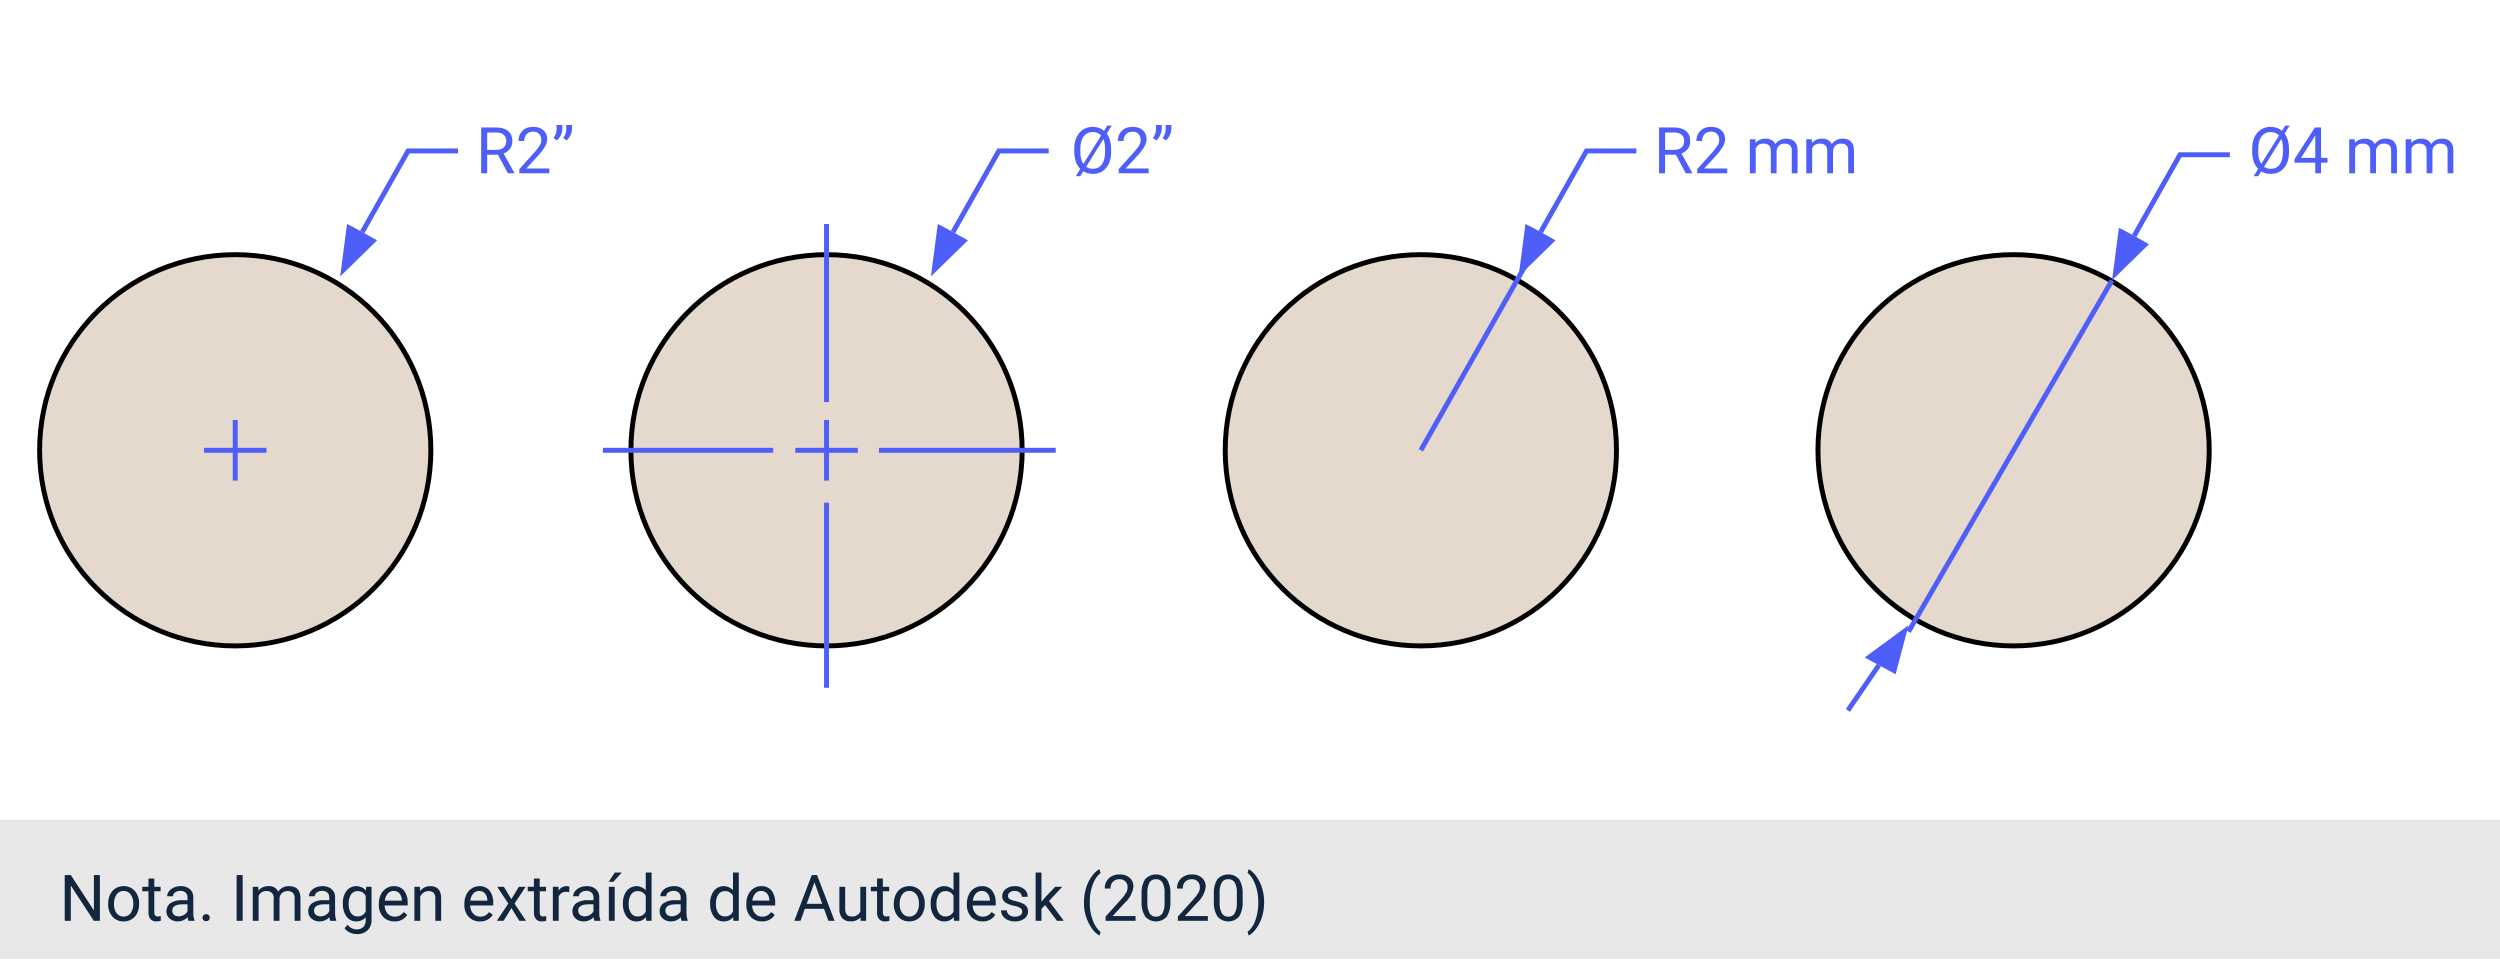
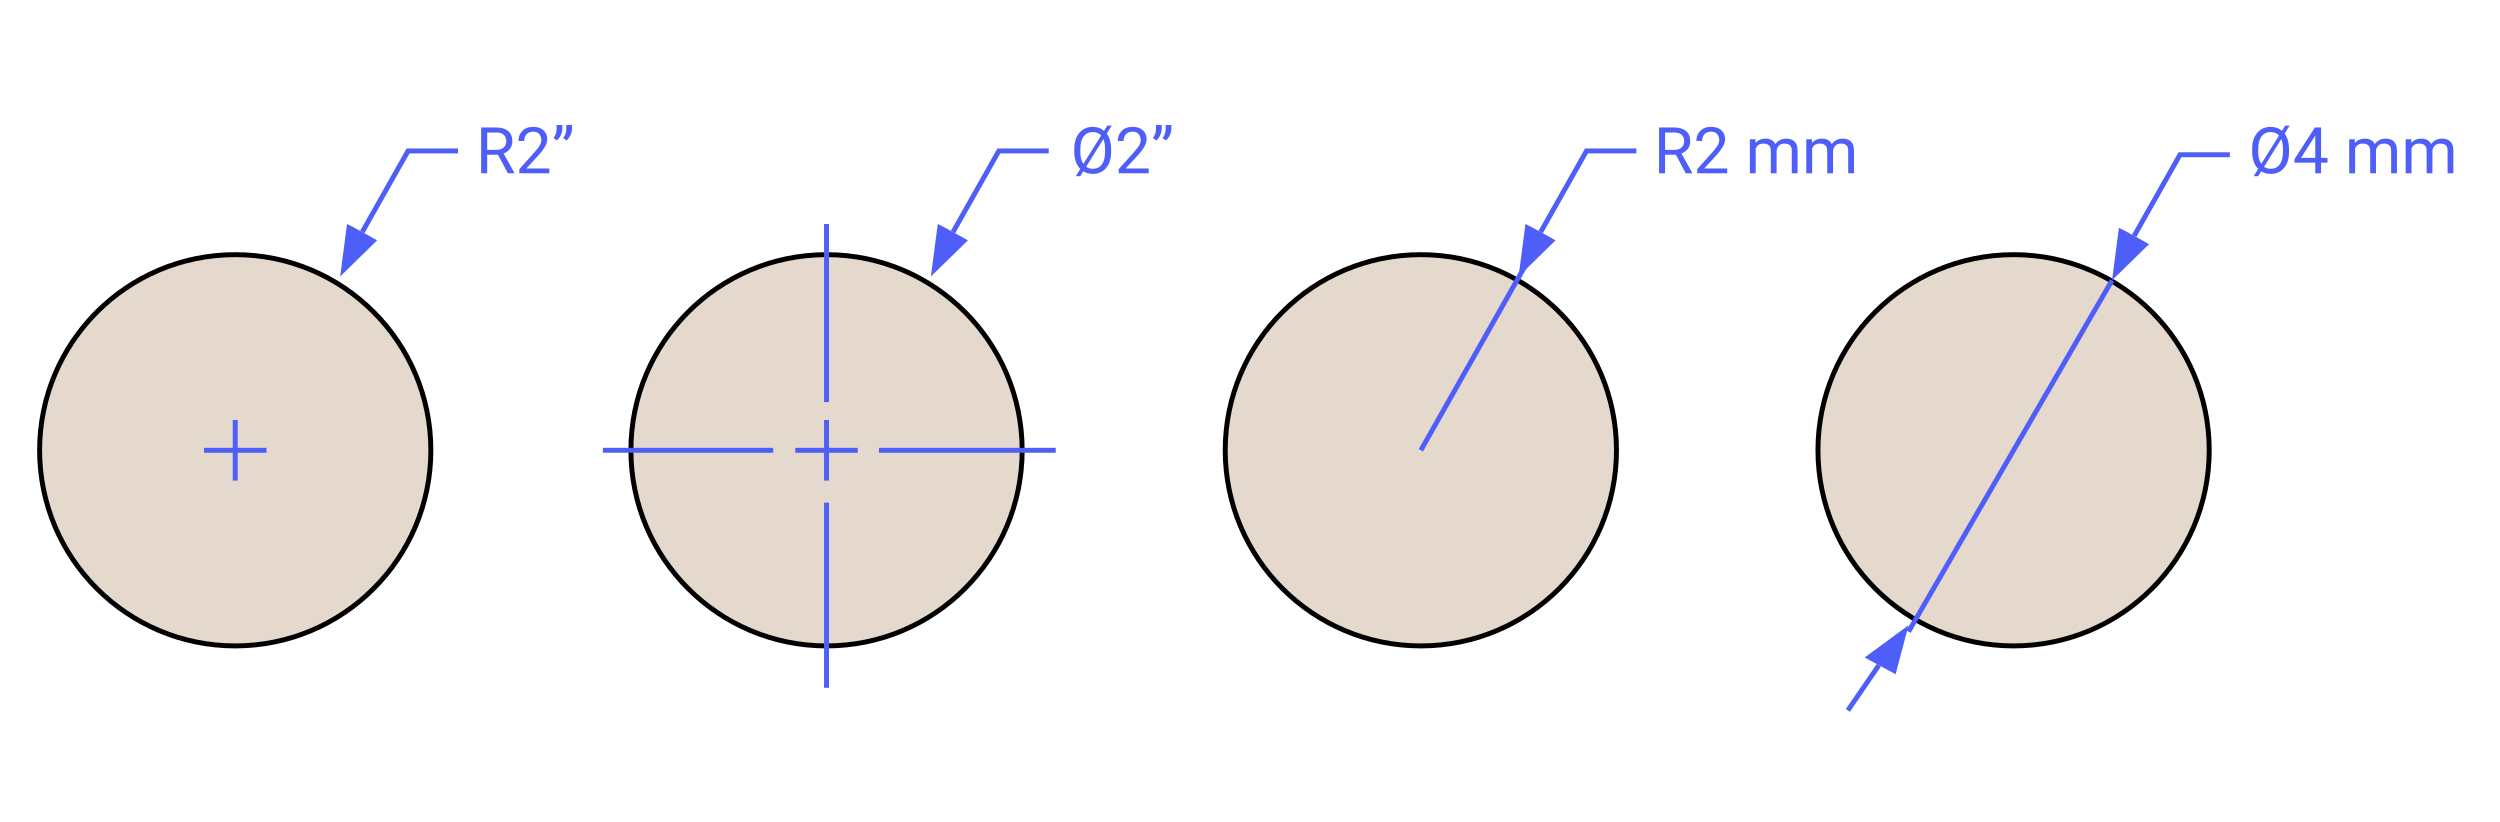
- <svg xmlns="http://www.w3.org/2000/svg" width="505" height="193.723" viewBox="0 0 505 193.723">
-   <defs>
-     <clipPath id="clip-path">
-       <rect width="505" height="193.723" fill="none" />
-     </clipPath>
-   </defs>
-   <g id="Cuadrícula_de_repetición_1" data-name="Cuadrícula de repetición 1" clip-path="url(#clip-path)">
-     <g id="Grupo_62897" data-name="Grupo 62897" transform="translate(-810 -5826)">
-       <g id="Grupo_62076" data-name="Grupo 62076" transform="translate(810 5826)">
-         <g id="Grupo_60039" data-name="Grupo 60039">
-           <g id="Grupo_59588" data-name="Grupo 59588" transform="translate(0)">
-             <g id="Grupo_62163" data-name="Grupo 62163" transform="translate(0 165.585)">
-               <rect id="Rectángulo_29951" data-name="Rectángulo 29951" width="505" height="28.137" fill="#e8e8e8" />
-               <path id="Trazado_134001" data-name="Trazado 134001" d="M8.176,14H6.951L2.3,6.878V14H1.073V4.758H2.3l4.666,7.154V4.758H8.176Zm1.669-3.5a4.057,4.057,0,0,1,.4-1.815,2.96,2.96,0,0,1,1.1-1.244A3.007,3.007,0,0,1,12.962,7a2.9,2.9,0,0,1,2.269.971A3.736,3.736,0,0,1,16.1,10.56v.083a4.092,4.092,0,0,1-.384,1.8,2.916,2.916,0,0,1-1.1,1.241,3.041,3.041,0,0,1-1.641.444,2.889,2.889,0,0,1-2.263-.971,3.718,3.718,0,0,1-.866-2.571Zm1.181.14a2.938,2.938,0,0,0,.53,1.834,1.8,1.8,0,0,0,2.841-.01,3.213,3.213,0,0,0,.527-1.965,2.933,2.933,0,0,0-.536-1.831,1.705,1.705,0,0,0-1.425-.7,1.686,1.686,0,0,0-1.4.692A3.189,3.189,0,0,0,11.026,10.642Zm8.138-5.173V7.132h1.282V8.04H19.164V12.3a.953.953,0,0,0,.171.62.721.721,0,0,0,.584.207,2.843,2.843,0,0,0,.559-.076V14a3.424,3.424,0,0,1-.9.126,1.462,1.462,0,0,1-1.187-.476,2.045,2.045,0,0,1-.4-1.352V8.04h-1.25V7.132h1.25V5.469ZM26.057,14a2.467,2.467,0,0,1-.165-.724,2.62,2.62,0,0,1-1.955.851,2.424,2.424,0,0,1-1.666-.574A1.859,1.859,0,0,1,21.62,12.1a1.942,1.942,0,0,1,.816-1.666,3.846,3.846,0,0,1,2.295-.594h1.143V9.3a1.319,1.319,0,0,0-.368-.981,1.48,1.48,0,0,0-1.085-.365,1.712,1.712,0,0,0-1.054.317.935.935,0,0,0-.425.768H21.76a1.621,1.621,0,0,1,.365-.993,2.491,2.491,0,0,1,.99-.759A3.331,3.331,0,0,1,24.489,7a2.715,2.715,0,0,1,1.86.594,2.141,2.141,0,0,1,.7,1.635v3.161a3.865,3.865,0,0,0,.241,1.5V14Zm-1.949-.9a2.064,2.064,0,0,0,1.047-.286,1.728,1.728,0,0,0,.717-.743V10.667h-.92q-2.158,0-2.158,1.263a1.069,1.069,0,0,0,.368.863A1.415,1.415,0,0,0,24.108,13.1Zm4.805.279a.735.735,0,0,1,.181-.508.689.689,0,0,1,.543-.2.71.71,0,0,1,.549.2.721.721,0,0,1,.187.508.681.681,0,0,1-.187.489.723.723,0,0,1-.549.2.653.653,0,0,1-.724-.686ZM37.02,14H35.8V4.758H37.02Zm3.148-6.868.032.762A2.536,2.536,0,0,1,42.237,7a1.964,1.964,0,0,1,1.961,1.1,2.6,2.6,0,0,1,.892-.8,2.634,2.634,0,0,1,1.3-.3q2.26,0,2.3,2.393V14H47.512V9.468a1.577,1.577,0,0,0-.336-1.1A1.482,1.482,0,0,0,46.046,8a1.557,1.557,0,0,0-1.085.39,1.584,1.584,0,0,0-.5,1.051V14H43.278V9.5A1.31,1.31,0,0,0,41.812,8a1.571,1.571,0,0,0-1.581.984V14H39.057V7.132ZM54.7,14a2.467,2.467,0,0,1-.165-.724,2.62,2.62,0,0,1-1.955.851,2.424,2.424,0,0,1-1.666-.574,1.859,1.859,0,0,1-.651-1.457,1.942,1.942,0,0,1,.816-1.666,3.846,3.846,0,0,1,2.295-.594h1.143V9.3a1.319,1.319,0,0,0-.368-.981,1.48,1.48,0,0,0-1.085-.365,1.712,1.712,0,0,0-1.054.317.935.935,0,0,0-.425.768H50.4a1.621,1.621,0,0,1,.365-.993,2.491,2.491,0,0,1,.99-.759A3.331,3.331,0,0,1,53.13,7a2.715,2.715,0,0,1,1.86.594,2.141,2.141,0,0,1,.7,1.635v3.161a3.865,3.865,0,0,0,.241,1.5V14Zm-1.949-.9a2.064,2.064,0,0,0,1.047-.286,1.728,1.728,0,0,0,.717-.743V10.667h-.92q-2.158,0-2.158,1.263a1.069,1.069,0,0,0,.368.863A1.415,1.415,0,0,0,52.749,13.1Zm4.5-2.6a4.037,4.037,0,0,1,.743-2.555,2.56,2.56,0,0,1,3.929-.06l.057-.762h1.073v6.7a2.794,2.794,0,0,1-.79,2.1,2.916,2.916,0,0,1-2.123.768,3.532,3.532,0,0,1-1.454-.317,2.5,2.5,0,0,1-1.085-.87l.609-.7a2.3,2.3,0,0,0,1.847.933,1.8,1.8,0,0,0,1.336-.482,1.844,1.844,0,0,0,.479-1.358v-.59a2.414,2.414,0,0,1-1.923.813A2.346,2.346,0,0,1,58,13.156,4.244,4.244,0,0,1,57.25,10.509Zm1.181.133a3.08,3.08,0,0,0,.476,1.825,1.547,1.547,0,0,0,1.333.663,1.72,1.72,0,0,0,1.631-1.009V8.985A1.74,1.74,0,0,0,60.252,8a1.561,1.561,0,0,0-1.339.667A3.354,3.354,0,0,0,58.43,10.642Zm9.242,3.485A3,3,0,0,1,65.4,13.21a3.4,3.4,0,0,1-.876-2.453v-.216a4.121,4.121,0,0,1,.39-1.825,3.045,3.045,0,0,1,1.092-1.257A2.745,2.745,0,0,1,67.526,7a2.572,2.572,0,0,1,2.082.882,3.82,3.82,0,0,1,.743,2.526V10.9H65.7a2.441,2.441,0,0,0,.594,1.641,1.866,1.866,0,0,0,1.444.625,2.045,2.045,0,0,0,1.054-.254,2.648,2.648,0,0,0,.755-.673l.717.559A2.884,2.884,0,0,1,67.672,14.127ZM67.526,7.97a1.566,1.566,0,0,0-1.193.517,2.515,2.515,0,0,0-.6,1.45h3.44V9.849a2.237,2.237,0,0,0-.482-1.387A1.475,1.475,0,0,0,67.526,7.97Zm5.294-.838L72.858,8A2.5,2.5,0,0,1,74.915,7q2.177,0,2.2,2.457V14H75.937V9.455a1.581,1.581,0,0,0-.34-1.1A1.361,1.361,0,0,0,74.56,8a1.7,1.7,0,0,0-1,.3,2.069,2.069,0,0,0-.673.8V14H71.709V7.132Zm12.13,7a3,3,0,0,1-2.272-.917,3.4,3.4,0,0,1-.876-2.453v-.216a4.121,4.121,0,0,1,.39-1.825,3.045,3.045,0,0,1,1.092-1.257A2.745,2.745,0,0,1,84.8,7a2.572,2.572,0,0,1,2.082.882,3.82,3.82,0,0,1,.743,2.526V10.9H82.977a2.441,2.441,0,0,0,.594,1.641,1.866,1.866,0,0,0,1.444.625,2.045,2.045,0,0,0,1.054-.254,2.648,2.648,0,0,0,.755-.673l.717.559A2.884,2.884,0,0,1,84.951,14.127ZM84.8,7.97a1.566,1.566,0,0,0-1.193.517,2.515,2.515,0,0,0-.6,1.45h3.44V9.849a2.237,2.237,0,0,0-.482-1.387A1.475,1.475,0,0,0,84.8,7.97Zm6.487,1.669,1.523-2.507h1.371l-2.247,3.4L94.256,14H92.9l-1.587-2.571L89.724,14H88.359l2.317-3.472-2.247-3.4h1.358Zm5.732-4.17V7.132h1.282V8.04H97.024V12.3a.953.953,0,0,0,.171.62.721.721,0,0,0,.584.207,2.843,2.843,0,0,0,.559-.076V14a3.424,3.424,0,0,1-.9.126,1.462,1.462,0,0,1-1.187-.476,2.045,2.045,0,0,1-.4-1.352V8.04H94.6V7.132h1.25V5.469ZM103,8.186a3.519,3.519,0,0,0-.578-.044,1.547,1.547,0,0,0-1.568.984V14H99.677V7.132h1.143l.019.793A1.829,1.829,0,0,1,102.477,7a1.2,1.2,0,0,1,.521.089ZM108.063,14a2.467,2.467,0,0,1-.165-.724,2.62,2.62,0,0,1-1.955.851,2.424,2.424,0,0,1-1.666-.574,1.859,1.859,0,0,1-.651-1.457,1.942,1.942,0,0,1,.816-1.666,3.846,3.846,0,0,1,2.295-.594h1.143V9.3a1.319,1.319,0,0,0-.368-.981,1.48,1.48,0,0,0-1.085-.365,1.712,1.712,0,0,0-1.054.317.935.935,0,0,0-.425.768h-1.181a1.621,1.621,0,0,1,.365-.993,2.491,2.491,0,0,1,.99-.759A3.331,3.331,0,0,1,106.495,7a2.715,2.715,0,0,1,1.86.594,2.141,2.141,0,0,1,.7,1.635v3.161a3.865,3.865,0,0,0,.241,1.5V14Zm-1.949-.9a2.064,2.064,0,0,0,1.047-.286,1.728,1.728,0,0,0,.717-.743V10.667h-.92q-2.158,0-2.158,1.263a1.069,1.069,0,0,0,.368.863A1.415,1.415,0,0,0,106.114,13.1Zm6.056.9h-1.181V7.132h1.181Zm.013-9.744H113.6l-1.7,1.866-.946,0Zm1.638,6.252a4.023,4.023,0,0,1,.749-2.542,2.548,2.548,0,0,1,3.872-.136V4.25h1.174V14h-1.079l-.057-.736a2.391,2.391,0,0,1-1.961.863,2.346,2.346,0,0,1-1.946-.978,4.069,4.069,0,0,1-.752-2.552Zm1.174.133a3.046,3.046,0,0,0,.482,1.828,1.56,1.56,0,0,0,1.333.66,1.713,1.713,0,0,0,1.631-1V8.973A1.726,1.726,0,0,0,116.822,8a1.567,1.567,0,0,0-1.346.667A3.354,3.354,0,0,0,114.994,10.642ZM125.677,14a2.467,2.467,0,0,1-.165-.724,2.62,2.62,0,0,1-1.955.851,2.424,2.424,0,0,1-1.666-.574,1.859,1.859,0,0,1-.651-1.457,1.942,1.942,0,0,1,.816-1.666,3.846,3.846,0,0,1,2.295-.594h1.143V9.3a1.319,1.319,0,0,0-.368-.981,1.48,1.48,0,0,0-1.085-.365,1.712,1.712,0,0,0-1.054.317.935.935,0,0,0-.425.768H121.38a1.621,1.621,0,0,1,.365-.993,2.491,2.491,0,0,1,.99-.759A3.331,3.331,0,0,1,124.109,7a2.715,2.715,0,0,1,1.86.594,2.141,2.141,0,0,1,.7,1.635v3.161a3.865,3.865,0,0,0,.241,1.5V14Zm-1.949-.9a2.064,2.064,0,0,0,1.047-.286,1.728,1.728,0,0,0,.717-.743V10.667h-.92q-2.158,0-2.158,1.263a1.069,1.069,0,0,0,.368.863A1.415,1.415,0,0,0,123.729,13.1Zm7.712-2.6a4.023,4.023,0,0,1,.749-2.542,2.548,2.548,0,0,1,3.872-.136V4.25h1.174V14h-1.079l-.057-.736a2.391,2.391,0,0,1-1.961.863,2.346,2.346,0,0,1-1.946-.978,4.069,4.069,0,0,1-.752-2.552Zm1.174.133a3.046,3.046,0,0,0,.482,1.828,1.56,1.56,0,0,0,1.333.66,1.713,1.713,0,0,0,1.631-1V8.973A1.726,1.726,0,0,0,134.443,8a1.567,1.567,0,0,0-1.346.667A3.354,3.354,0,0,0,132.615,10.642Zm9.293,3.485a3,3,0,0,1-2.272-.917,3.4,3.4,0,0,1-.876-2.453v-.216a4.121,4.121,0,0,1,.39-1.825,3.045,3.045,0,0,1,1.092-1.257A2.745,2.745,0,0,1,141.762,7a2.572,2.572,0,0,1,2.082.882,3.82,3.82,0,0,1,.743,2.526V10.9h-4.653a2.441,2.441,0,0,0,.594,1.641,1.866,1.866,0,0,0,1.444.625,2.045,2.045,0,0,0,1.054-.254,2.647,2.647,0,0,0,.755-.673l.717.559A2.884,2.884,0,0,1,141.908,14.127Zm-.146-6.157a1.566,1.566,0,0,0-1.193.517,2.515,2.515,0,0,0-.6,1.45h3.44V9.849a2.237,2.237,0,0,0-.482-1.387A1.475,1.475,0,0,0,141.762,7.97Zm12.689,3.612h-3.872L149.709,14h-1.257l3.529-9.242h1.066L156.584,14h-1.25Zm-3.5-1h3.142l-1.574-4.323Zm10.867,2.736a2.494,2.494,0,0,1-2.012.806,2.135,2.135,0,0,1-1.673-.638,2.761,2.761,0,0,1-.581-1.888V7.132h1.174v4.437q0,1.562,1.27,1.562a1.758,1.758,0,0,0,1.79-1v-5h1.174V14H161.84Zm4.52-7.852V7.132h1.282V8.04h-1.282V12.3a.953.953,0,0,0,.171.62.721.721,0,0,0,.584.207,2.843,2.843,0,0,0,.559-.076V14a3.424,3.424,0,0,1-.9.126,1.462,1.462,0,0,1-1.187-.476,2.045,2.045,0,0,1-.4-1.352V8.04h-1.25V7.132h1.25V5.469Zm2.215,5.034a4.057,4.057,0,0,1,.4-1.815,2.959,2.959,0,0,1,1.1-1.244A3.007,3.007,0,0,1,171.666,7a2.9,2.9,0,0,1,2.269.971,3.736,3.736,0,0,1,.866,2.583v.083a4.092,4.092,0,0,1-.384,1.8,2.916,2.916,0,0,1-1.1,1.241,3.041,3.041,0,0,1-1.641.444,2.889,2.889,0,0,1-2.263-.971,3.718,3.718,0,0,1-.866-2.571Zm1.181.14a2.938,2.938,0,0,0,.53,1.834,1.8,1.8,0,0,0,2.841-.01,3.213,3.213,0,0,0,.527-1.965,2.933,2.933,0,0,0-.536-1.831,1.705,1.705,0,0,0-1.425-.7,1.686,1.686,0,0,0-1.4.692A3.189,3.189,0,0,0,169.73,10.642Zm6.259-.133a4.023,4.023,0,0,1,.749-2.542,2.548,2.548,0,0,1,3.872-.136V4.25h1.174V14h-1.079l-.057-.736a2.391,2.391,0,0,1-1.961.863,2.346,2.346,0,0,1-1.946-.978,4.069,4.069,0,0,1-.752-2.552Zm1.174.133a3.046,3.046,0,0,0,.482,1.828,1.56,1.56,0,0,0,1.333.66,1.713,1.713,0,0,0,1.631-1V8.973A1.726,1.726,0,0,0,178.991,8a1.567,1.567,0,0,0-1.346.667A3.354,3.354,0,0,0,177.163,10.642Zm9.293,3.485a3,3,0,0,1-2.272-.917,3.4,3.4,0,0,1-.876-2.453v-.216a4.121,4.121,0,0,1,.39-1.825,3.045,3.045,0,0,1,1.092-1.257A2.745,2.745,0,0,1,186.31,7a2.572,2.572,0,0,1,2.082.882,3.82,3.82,0,0,1,.743,2.526V10.9h-4.653a2.441,2.441,0,0,0,.594,1.641,1.866,1.866,0,0,0,1.444.625,2.045,2.045,0,0,0,1.054-.254,2.647,2.647,0,0,0,.755-.673l.717.559A2.884,2.884,0,0,1,186.456,14.127ZM186.31,7.97a1.566,1.566,0,0,0-1.193.517,2.515,2.515,0,0,0-.6,1.45h3.44V9.849a2.237,2.237,0,0,0-.482-1.387A1.475,1.475,0,0,0,186.31,7.97Zm8.182,4.208a.865.865,0,0,0-.359-.74,3.452,3.452,0,0,0-1.25-.454,5.912,5.912,0,0,1-1.416-.457,2.014,2.014,0,0,1-.774-.635,1.518,1.518,0,0,1-.251-.876,1.782,1.782,0,0,1,.714-1.428A2.789,2.789,0,0,1,192.981,7a2.87,2.87,0,0,1,1.895.6A1.915,1.915,0,0,1,195.6,9.15h-1.181a1.06,1.06,0,0,0-.409-.832,1.534,1.534,0,0,0-1.031-.349,1.605,1.605,0,0,0-1,.279.879.879,0,0,0-.362.73.712.712,0,0,0,.336.641,4.139,4.139,0,0,0,1.216.413,6.334,6.334,0,0,1,1.425.47,2.079,2.079,0,0,1,.809.657,1.615,1.615,0,0,1,.263.936,1.758,1.758,0,0,1-.736,1.476,3.089,3.089,0,0,1-1.911.555,3.459,3.459,0,0,1-1.46-.292,2.375,2.375,0,0,1-.993-.816,1.966,1.966,0,0,1-.359-1.133h1.174a1.216,1.216,0,0,0,.473.936,1.835,1.835,0,0,0,1.165.346,1.894,1.894,0,0,0,1.07-.27A.829.829,0,0,0,194.492,12.178Zm4.621-1.358-.736.768V14H197.2V4.25h1.174v5.9l.628-.755,2.139-2.26h1.428L199.9,10l2.983,4h-1.377Zm7.846-.571a9.814,9.814,0,0,1,.384-2.755,8,8,0,0,1,1.146-2.4,4.874,4.874,0,0,1,1.581-1.523l.241.774a5.056,5.056,0,0,0-1.52,2.171,9.411,9.411,0,0,0-.651,3.269l-.006.54a9.46,9.46,0,0,0,.9,4.253,5.079,5.079,0,0,0,1.282,1.688l-.241.717a5.031,5.031,0,0,1-1.612-1.574A8.823,8.823,0,0,1,206.959,10.249ZM217.382,14h-6.056v-.844l3.2-3.555a7.6,7.6,0,0,0,.981-1.311,2.188,2.188,0,0,0,.27-1.044,1.658,1.658,0,0,0-.438-1.187A1.531,1.531,0,0,0,214.17,5.6a1.814,1.814,0,0,0-1.362.5,1.9,1.9,0,0,0-.486,1.387h-1.174a2.726,2.726,0,0,1,.822-2.063,3.047,3.047,0,0,1,2.2-.787,2.928,2.928,0,0,1,2.038.676,2.306,2.306,0,0,1,.749,1.8,5.287,5.287,0,0,1-1.739,3.25l-2.476,2.685h4.64Zm7.04-3.942a5.371,5.371,0,0,1-.7,3.066,2.928,2.928,0,0,1-4.393.022,5.1,5.1,0,0,1-.736-2.929V8.649a5.251,5.251,0,0,1,.7-3.028,2.98,2.98,0,0,1,4.405-.035,5.068,5.068,0,0,1,.724,2.948Zm-1.174-1.606a4.3,4.3,0,0,0-.419-2.174A1.442,1.442,0,0,0,221.5,5.6a1.423,1.423,0,0,0-1.314.679,4.2,4.2,0,0,0-.425,2.088v1.879a4.372,4.372,0,0,0,.435,2.212,1.439,1.439,0,0,0,1.317.714,1.42,1.42,0,0,0,1.292-.673,4.214,4.214,0,0,0,.441-2.12ZM231.981,14h-6.056v-.844l3.2-3.555a7.6,7.6,0,0,0,.981-1.311,2.188,2.188,0,0,0,.27-1.044,1.658,1.658,0,0,0-.438-1.187A1.531,1.531,0,0,0,228.77,5.6a1.814,1.814,0,0,0-1.362.5,1.9,1.9,0,0,0-.486,1.387h-1.174a2.726,2.726,0,0,1,.822-2.063,3.047,3.047,0,0,1,2.2-.787,2.928,2.928,0,0,1,2.038.676,2.306,2.306,0,0,1,.749,1.8,5.287,5.287,0,0,1-1.739,3.25l-2.476,2.685h4.64Zm7.04-3.942a5.371,5.371,0,0,1-.7,3.066,2.928,2.928,0,0,1-4.393.022,5.1,5.1,0,0,1-.736-2.929V8.649a5.251,5.251,0,0,1,.7-3.028,2.98,2.98,0,0,1,4.405-.035,5.068,5.068,0,0,1,.724,2.948Zm-1.174-1.606a4.3,4.3,0,0,0-.419-2.174A1.442,1.442,0,0,0,236.1,5.6a1.423,1.423,0,0,0-1.314.679,4.2,4.2,0,0,0-.425,2.088v1.879a4.372,4.372,0,0,0,.435,2.212,1.439,1.439,0,0,0,1.317.714,1.42,1.42,0,0,0,1.292-.673,4.214,4.214,0,0,0,.441-2.12Zm5.51,1.86a9.819,9.819,0,0,1-.371,2.714,8.024,8.024,0,0,1-1.136,2.4,4.978,4.978,0,0,1-1.6,1.562L240,16.266a5.1,5.1,0,0,0,1.571-2.326,10.065,10.065,0,0,0,.606-3.5v-.2a10.449,10.449,0,0,0-.279-2.479,8.366,8.366,0,0,0-.778-2.053A4.743,4.743,0,0,0,240,4.288l.248-.717a4.959,4.959,0,0,1,1.6,1.549,8.041,8.041,0,0,1,1.136,2.393A10.045,10.045,0,0,1,243.356,10.312Z" transform="translate(12 6.415)" fill="#12263f" />
-             </g>
-             <g id="Grupo_62165" data-name="Grupo 62165">
-               <rect id="Rectángulo_31214" data-name="Rectángulo 31214" width="505" height="166" fill="none" />
-               <g id="Grupo_62164" data-name="Grupo 62164" transform="translate(8 23.001)">
-                 <circle id="Elipse_4614" data-name="Elipse 4614" cx="39.517" cy="39.517" r="39.517" transform="translate(0 28.44)" fill="#e5d8cc" stroke="#000" stroke-miterlimit="10" stroke-width="1" />
-                 <circle id="Elipse_4615" data-name="Elipse 4615" cx="39.517" cy="39.517" r="39.517" transform="translate(119.442 28.44)" fill="#e5d8cc" stroke="#000" stroke-miterlimit="10" stroke-width="1" />
-                 <circle id="Elipse_4616" data-name="Elipse 4616" cx="39.517" cy="39.517" r="39.517" transform="translate(239.494 28.44)" fill="#e5d8cc" stroke="#000" stroke-miterlimit="10" stroke-width="1" />
-                 <circle id="Elipse_4617" data-name="Elipse 4617" cx="39.517" cy="39.517" r="39.517" transform="translate(359.228 28.44)" fill="#e5d8cc" stroke="#000" stroke-miterlimit="10" stroke-width="1" />
-                 <g id="Grupo_62160" data-name="Grupo 62160" transform="translate(33.2 61.832)">
-                   <line id="Línea_234" data-name="Línea 234" y2="12.25" transform="translate(6.317)" fill="none" stroke="#4e5ff9" stroke-miterlimit="10" stroke-width="1" />
-                   <line id="Línea_235" data-name="Línea 235" x2="12.633" transform="translate(0 6.125)" fill="none" stroke="#4e5ff9" stroke-miterlimit="10" stroke-width="1" />
-                 </g>
-                 <g id="Grupo_62161" data-name="Grupo 62161" transform="translate(152.642 61.832)">
-                   <line id="Línea_236" data-name="Línea 236" y2="12.25" transform="translate(6.317)" fill="none" stroke="#4e5ff9" stroke-miterlimit="10" stroke-width="1" />
-                   <line id="Línea_237" data-name="Línea 237" x2="12.633" transform="translate(0 6.125)" fill="none" stroke="#4e5ff9" stroke-miterlimit="10" stroke-width="1" />
-                 </g>
-                 <path id="Trazado_131041" data-name="Trazado 131041" d="M786.538,354.149c.87.347,6.081,3.3,6.081,3.3l-7.471,7.3Z" transform="translate(-724.44 -331.898)" fill="#4e5ff9" />
-                 <path id="Trazado_131042" data-name="Trazado 131042" d="M807.479,344.246H797.4l-9.258,16.389" transform="translate(-722.968 -336.763)" fill="none" stroke="#4e5ff9" stroke-miterlimit="10" stroke-width="1" />
-                 <path id="Trazado_131043" data-name="Trazado 131043" d="M866.56,354.149c.869.347,6.081,3.3,6.081,3.3l-7.471,7.3Z" transform="translate(-685.129 -331.898)" fill="#4e5ff9" />
-                 <path id="Trazado_131044" data-name="Trazado 131044" d="M887.5,344.246H877.424l-9.258,16.389" transform="translate(-683.657 -336.763)" fill="none" stroke="#4e5ff9" stroke-miterlimit="10" stroke-width="1" />
-                 <path id="Trazado_131045" data-name="Trazado 131045" d="M946.164,354.149c.869.347,6.081,3.3,6.081,3.3l-7.471,7.3Z" transform="translate(-646.023 -331.898)" fill="#4e5ff9" />
-                 <path id="Trazado_131046" data-name="Trazado 131046" d="M967.1,344.246H957.028l-9.258,16.389" transform="translate(-644.551 -336.763)" fill="none" stroke="#4e5ff9" stroke-miterlimit="10" stroke-width="1" />
-                 <path id="Trazado_131047" data-name="Trazado 131047" d="M1026.553,354.667c.868.347,6.08,3.3,6.08,3.3l-7.47,7.3Z" transform="translate(-606.531 -331.644)" fill="#4e5ff9" />
-                 <path id="Trazado_131048" data-name="Trazado 131048" d="M1047.493,344.764h-10.077l-9.258,16.389" transform="translate(-605.06 -336.509)" fill="none" stroke="#4e5ff9" stroke-miterlimit="10" stroke-width="1" />
-                 <path id="Trazado_131049" data-name="Trazado 131049" d="M991.653,415.013l6.255,3.388,2.606-9.9Z" transform="translate(-622.993 -305.199)" fill="#4e5ff9" />
-                 <line id="Línea_238" data-name="Línea 238" y1="9.13" x2="6.259" transform="translate(365.271 111.369)" fill="none" stroke="#4e5ff9" stroke-miterlimit="10" stroke-width="1" />
-                 <line id="Línea_239" data-name="Línea 239" y2="35.967" transform="translate(158.958 22.25)" fill="none" stroke="#4e5ff9" stroke-miterlimit="10" stroke-width="1" />
-                 <line id="Línea_240" data-name="Línea 240" x1="34.4" transform="translate(113.786 67.957)" fill="none" stroke="#4e5ff9" stroke-miterlimit="10" stroke-width="1" />
-                 <line id="Línea_241" data-name="Línea 241" x2="35.703" transform="translate(169.556 67.957)" fill="none" stroke="#4e5ff9" stroke-miterlimit="10" stroke-width="1" />
-                 <line id="Línea_242" data-name="Línea 242" y2="37.393" transform="translate(158.958 78.541)" fill="none" stroke="#4e5ff9" stroke-miterlimit="10" stroke-width="1" />
-                 <line id="Línea_243" data-name="Línea 243" y1="39.635" x2="22.412" transform="translate(279.011 28.322)" fill="none" stroke="#4e5ff9" stroke-miterlimit="10" stroke-width="1" />
-                 <line id="Línea_244" data-name="Línea 244" y1="70.98" x2="41.111" transform="translate(377.52 33.621)" fill="none" stroke="#4e5ff9" stroke-miterlimit="10" stroke-width="1" />
-                 <text id="R2_" data-name="R2”" transform="translate(88.117 12)" fill="#4e5ff9" font-size="13" font-family="Roboto-Regular, Roboto">
-                   <tspan x="0" y="0">R2”</tspan>
-                 </text>
-                 <text id="R2_mm" data-name="R2 mm" transform="translate(326.051 12)" fill="#4e5ff9" font-size="13" font-family="Roboto-Regular, Roboto">
-                   <tspan x="0" y="0">R2 mm</tspan>
-                 </text>
-                 <text id="Ø2_" data-name="Ø2”" transform="translate(208.256 12)" fill="#4e5ff9" font-size="13" font-family="Roboto-Regular, Roboto">
-                   <tspan x="0" y="0">Ø2”</tspan>
-                 </text>
-                 <text id="Ø4_mm" data-name="Ø4 mm" transform="translate(446.191 12)" fill="#4e5ff9" font-size="13" font-family="Roboto-Regular, Roboto">
-                   <tspan x="0" y="0">Ø4 mm</tspan>
-                 </text>
-               </g>
-             </g>
-           </g>
+ <svg xmlns="http://www.w3.org/2000/svg" width="505" height="166" viewBox="0 0 505 166">
+   <g id="Grupo_62910" data-name="Grupo 62910" transform="translate(-810 -5826)">
+     <g id="Grupo_62165" data-name="Grupo 62165" transform="translate(810 5826)">
+       <rect id="Rectángulo_31214" data-name="Rectángulo 31214" width="505" height="166" fill="none" />
+       <g id="Grupo_62164" data-name="Grupo 62164" transform="translate(8 23.001)">
+         <circle id="Elipse_4614" data-name="Elipse 4614" cx="39.517" cy="39.517" r="39.517" transform="translate(0 28.44)" fill="#e5d8cc" stroke="#000" stroke-miterlimit="10" stroke-width="1" />
+         <circle id="Elipse_4615" data-name="Elipse 4615" cx="39.517" cy="39.517" r="39.517" transform="translate(119.442 28.44)" fill="#e5d8cc" stroke="#000" stroke-miterlimit="10" stroke-width="1" />
+         <circle id="Elipse_4616" data-name="Elipse 4616" cx="39.517" cy="39.517" r="39.517" transform="translate(239.494 28.44)" fill="#e5d8cc" stroke="#000" stroke-miterlimit="10" stroke-width="1" />
+         <circle id="Elipse_4617" data-name="Elipse 4617" cx="39.517" cy="39.517" r="39.517" transform="translate(359.228 28.44)" fill="#e5d8cc" stroke="#000" stroke-miterlimit="10" stroke-width="1" />
+         <g id="Grupo_62160" data-name="Grupo 62160" transform="translate(33.2 61.832)">
+           <line id="Línea_234" data-name="Línea 234" y2="12.25" transform="translate(6.317)" fill="none" stroke="#4e5ff9" stroke-miterlimit="10" stroke-width="1" />
+           <line id="Línea_235" data-name="Línea 235" x2="12.633" transform="translate(0 6.125)" fill="none" stroke="#4e5ff9" stroke-miterlimit="10" stroke-width="1" />
        </g>
+         <g id="Grupo_62161" data-name="Grupo 62161" transform="translate(152.642 61.832)">
+           <line id="Línea_236" data-name="Línea 236" y2="12.25" transform="translate(6.317)" fill="none" stroke="#4e5ff9" stroke-miterlimit="10" stroke-width="1" />
+           <line id="Línea_237" data-name="Línea 237" x2="12.633" transform="translate(0 6.125)" fill="none" stroke="#4e5ff9" stroke-miterlimit="10" stroke-width="1" />
+         </g>
+         <path id="Trazado_131041" data-name="Trazado 131041" d="M786.538,354.149c.87.347,6.081,3.3,6.081,3.3l-7.471,7.3Z" transform="translate(-724.44 -331.898)" fill="#4e5ff9" />
+         <path id="Trazado_131042" data-name="Trazado 131042" d="M807.479,344.246H797.4l-9.258,16.389" transform="translate(-722.968 -336.763)" fill="none" stroke="#4e5ff9" stroke-miterlimit="10" stroke-width="1" />
+         <path id="Trazado_131043" data-name="Trazado 131043" d="M866.56,354.149c.869.347,6.081,3.3,6.081,3.3l-7.471,7.3Z" transform="translate(-685.129 -331.898)" fill="#4e5ff9" />
+         <path id="Trazado_131044" data-name="Trazado 131044" d="M887.5,344.246H877.424l-9.258,16.389" transform="translate(-683.657 -336.763)" fill="none" stroke="#4e5ff9" stroke-miterlimit="10" stroke-width="1" />
+         <path id="Trazado_131045" data-name="Trazado 131045" d="M946.164,354.149c.869.347,6.081,3.3,6.081,3.3l-7.471,7.3Z" transform="translate(-646.023 -331.898)" fill="#4e5ff9" />
+         <path id="Trazado_131046" data-name="Trazado 131046" d="M967.1,344.246H957.028l-9.258,16.389" transform="translate(-644.551 -336.763)" fill="none" stroke="#4e5ff9" stroke-miterlimit="10" stroke-width="1" />
+         <path id="Trazado_131047" data-name="Trazado 131047" d="M1026.553,354.667c.868.347,6.08,3.3,6.08,3.3l-7.47,7.3Z" transform="translate(-606.531 -331.644)" fill="#4e5ff9" />
+         <path id="Trazado_131048" data-name="Trazado 131048" d="M1047.493,344.764h-10.077l-9.258,16.389" transform="translate(-605.06 -336.509)" fill="none" stroke="#4e5ff9" stroke-miterlimit="10" stroke-width="1" />
+         <path id="Trazado_131049" data-name="Trazado 131049" d="M991.653,415.013l6.255,3.388,2.606-9.9Z" transform="translate(-622.993 -305.199)" fill="#4e5ff9" />
+         <line id="Línea_238" data-name="Línea 238" y1="9.13" x2="6.259" transform="translate(365.271 111.369)" fill="none" stroke="#4e5ff9" stroke-miterlimit="10" stroke-width="1" />
+         <line id="Línea_239" data-name="Línea 239" y2="35.967" transform="translate(158.958 22.25)" fill="none" stroke="#4e5ff9" stroke-miterlimit="10" stroke-width="1" />
+         <line id="Línea_240" data-name="Línea 240" x1="34.4" transform="translate(113.786 67.957)" fill="none" stroke="#4e5ff9" stroke-miterlimit="10" stroke-width="1" />
+         <line id="Línea_241" data-name="Línea 241" x2="35.703" transform="translate(169.556 67.957)" fill="none" stroke="#4e5ff9" stroke-miterlimit="10" stroke-width="1" />
+         <line id="Línea_242" data-name="Línea 242" y2="37.393" transform="translate(158.958 78.541)" fill="none" stroke="#4e5ff9" stroke-miterlimit="10" stroke-width="1" />
+         <line id="Línea_243" data-name="Línea 243" y1="39.635" x2="22.412" transform="translate(279.011 28.322)" fill="none" stroke="#4e5ff9" stroke-miterlimit="10" stroke-width="1" />
+         <line id="Línea_244" data-name="Línea 244" y1="70.98" x2="41.111" transform="translate(377.52 33.621)" fill="none" stroke="#4e5ff9" stroke-miterlimit="10" stroke-width="1" />
+         <text id="R2_" data-name="R2”" transform="translate(88.117 12)" fill="#4e5ff9" font-size="13" font-family="Roboto-Regular, Roboto">
+           <tspan x="0" y="0">R2”</tspan>
+         </text>
+         <text id="R2_mm" data-name="R2 mm" transform="translate(326.051 12)" fill="#4e5ff9" font-size="13" font-family="Roboto-Regular, Roboto">
+           <tspan x="0" y="0">R2 mm</tspan>
+         </text>
+         <text id="Ø2_" data-name="Ø2”" transform="translate(208.256 12)" fill="#4e5ff9" font-size="13" font-family="Roboto-Regular, Roboto">
+           <tspan x="0" y="0">Ø2”</tspan>
+         </text>
+         <text id="Ø4_mm" data-name="Ø4 mm" transform="translate(446.191 12)" fill="#4e5ff9" font-size="13" font-family="Roboto-Regular, Roboto">
+           <tspan x="0" y="0">Ø4 mm</tspan>
+         </text>
      </g>
    </g>
  </g>
</svg>
